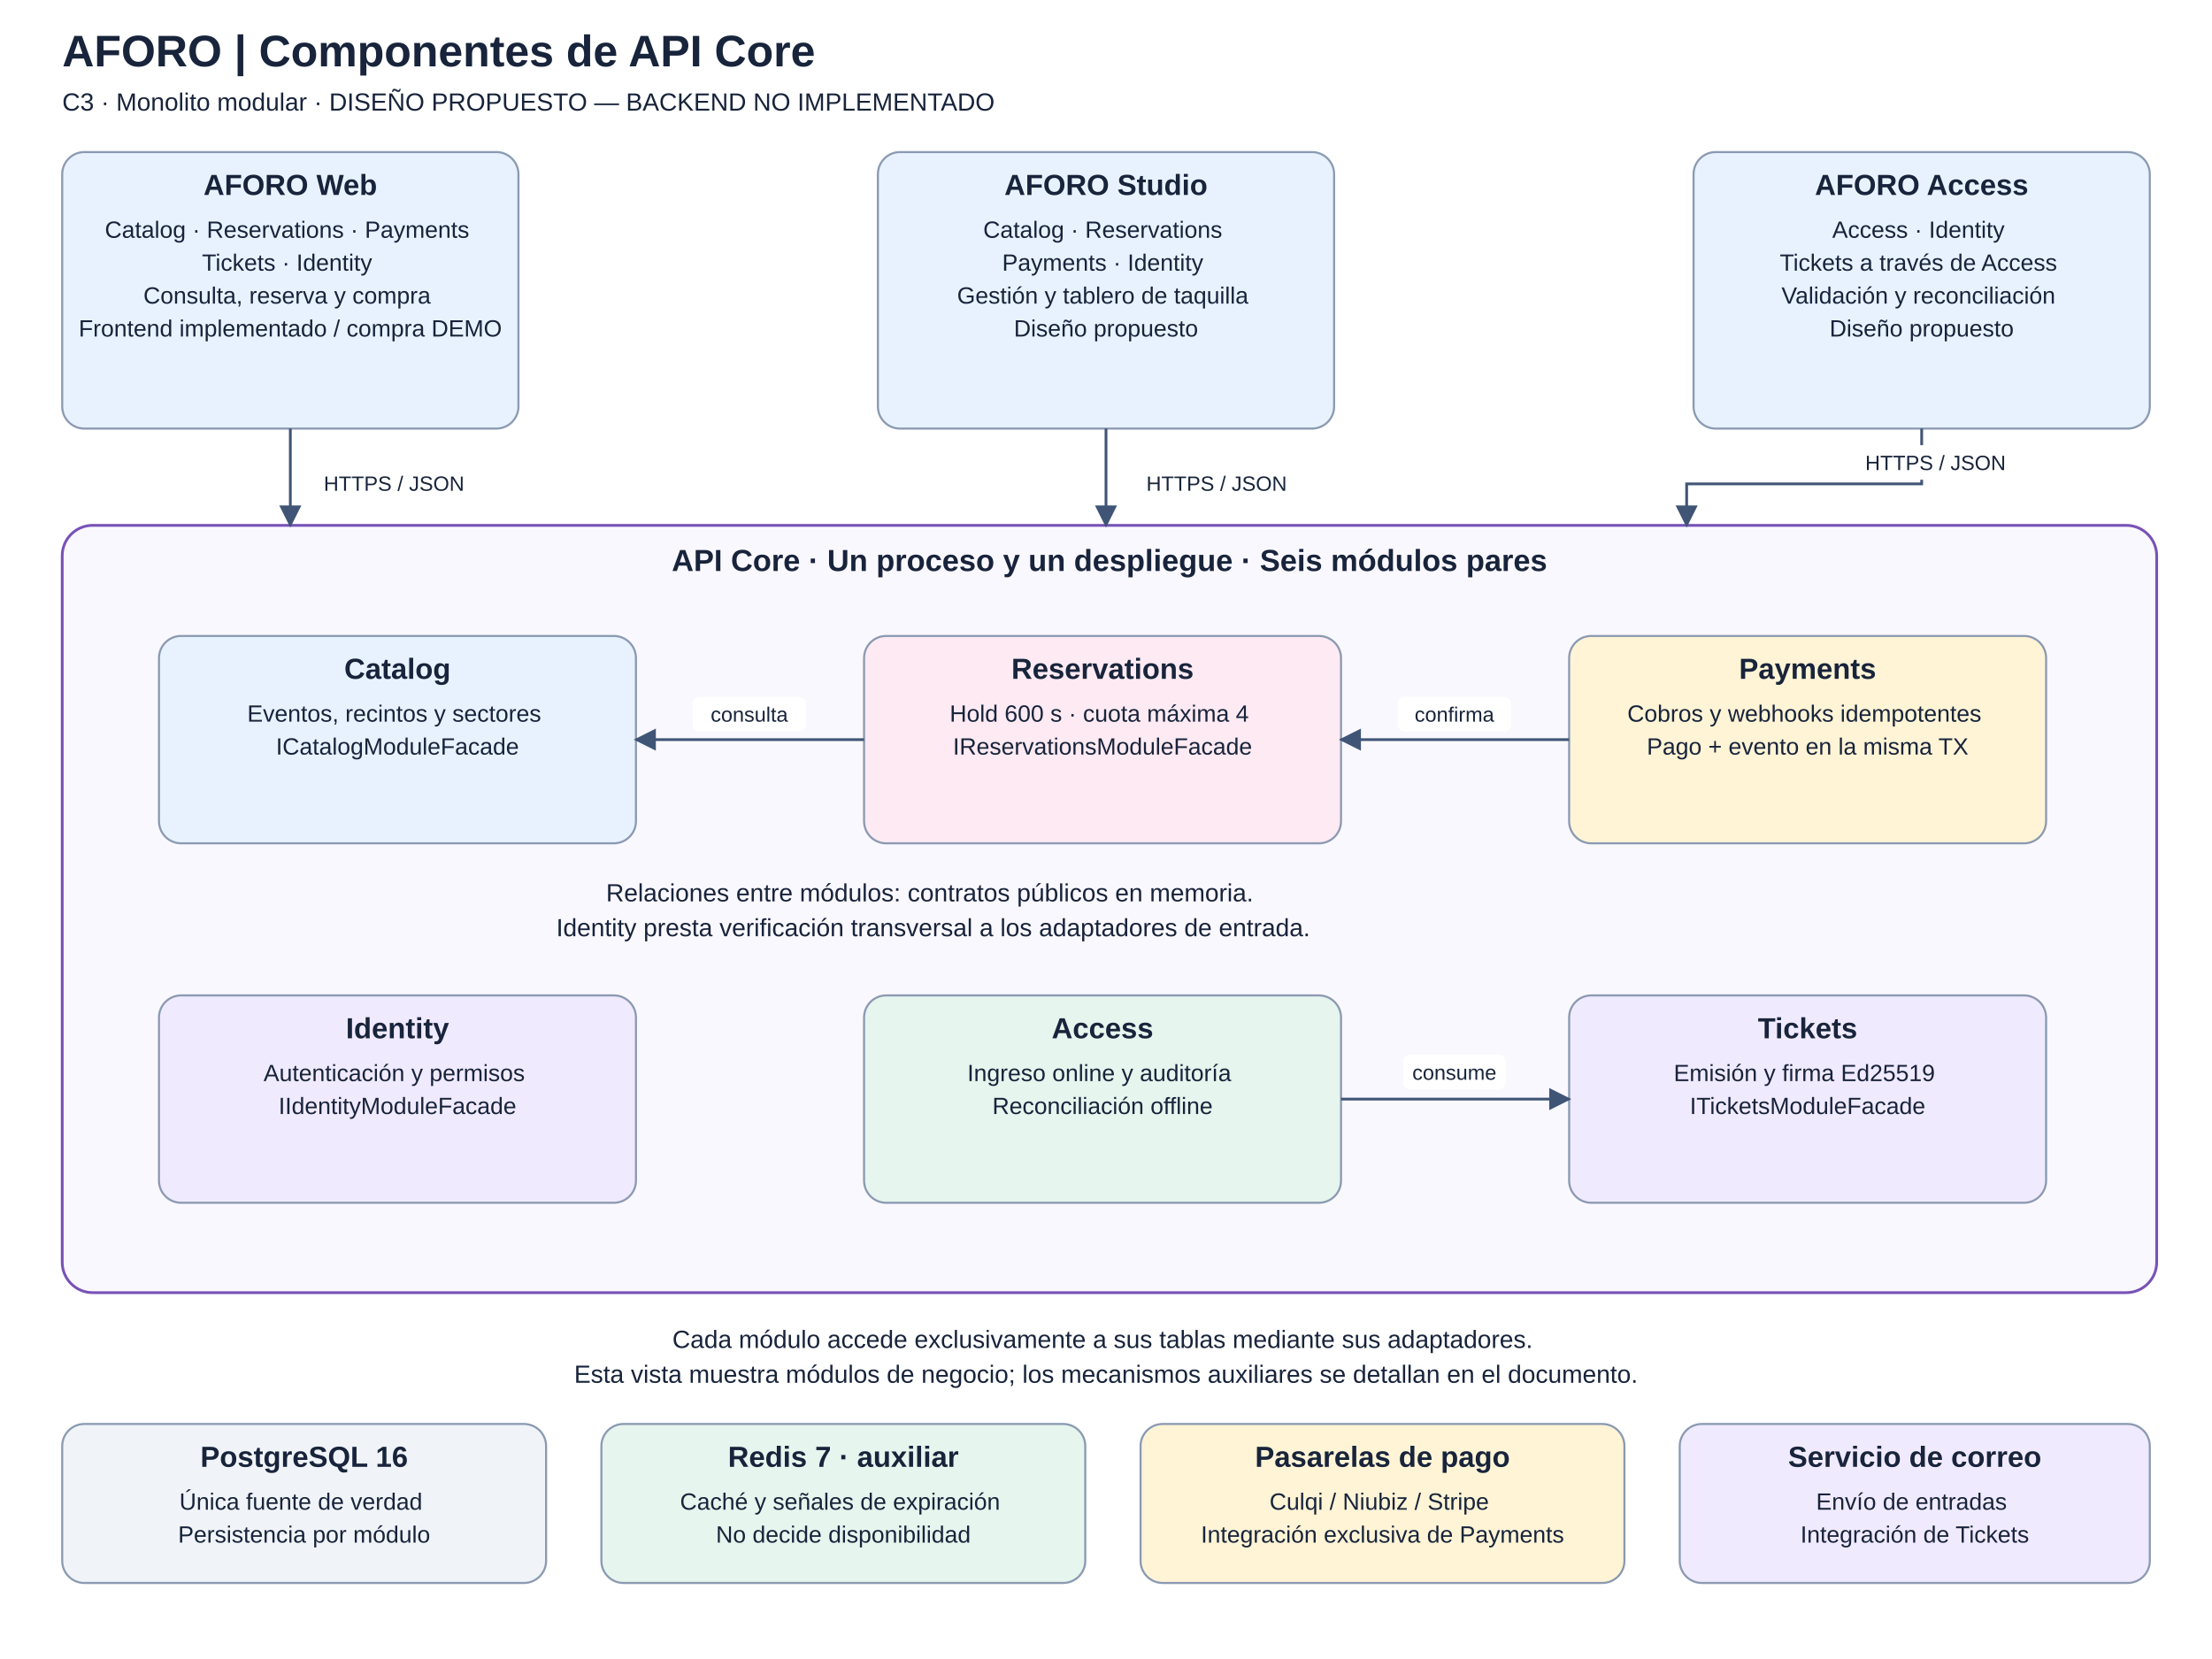
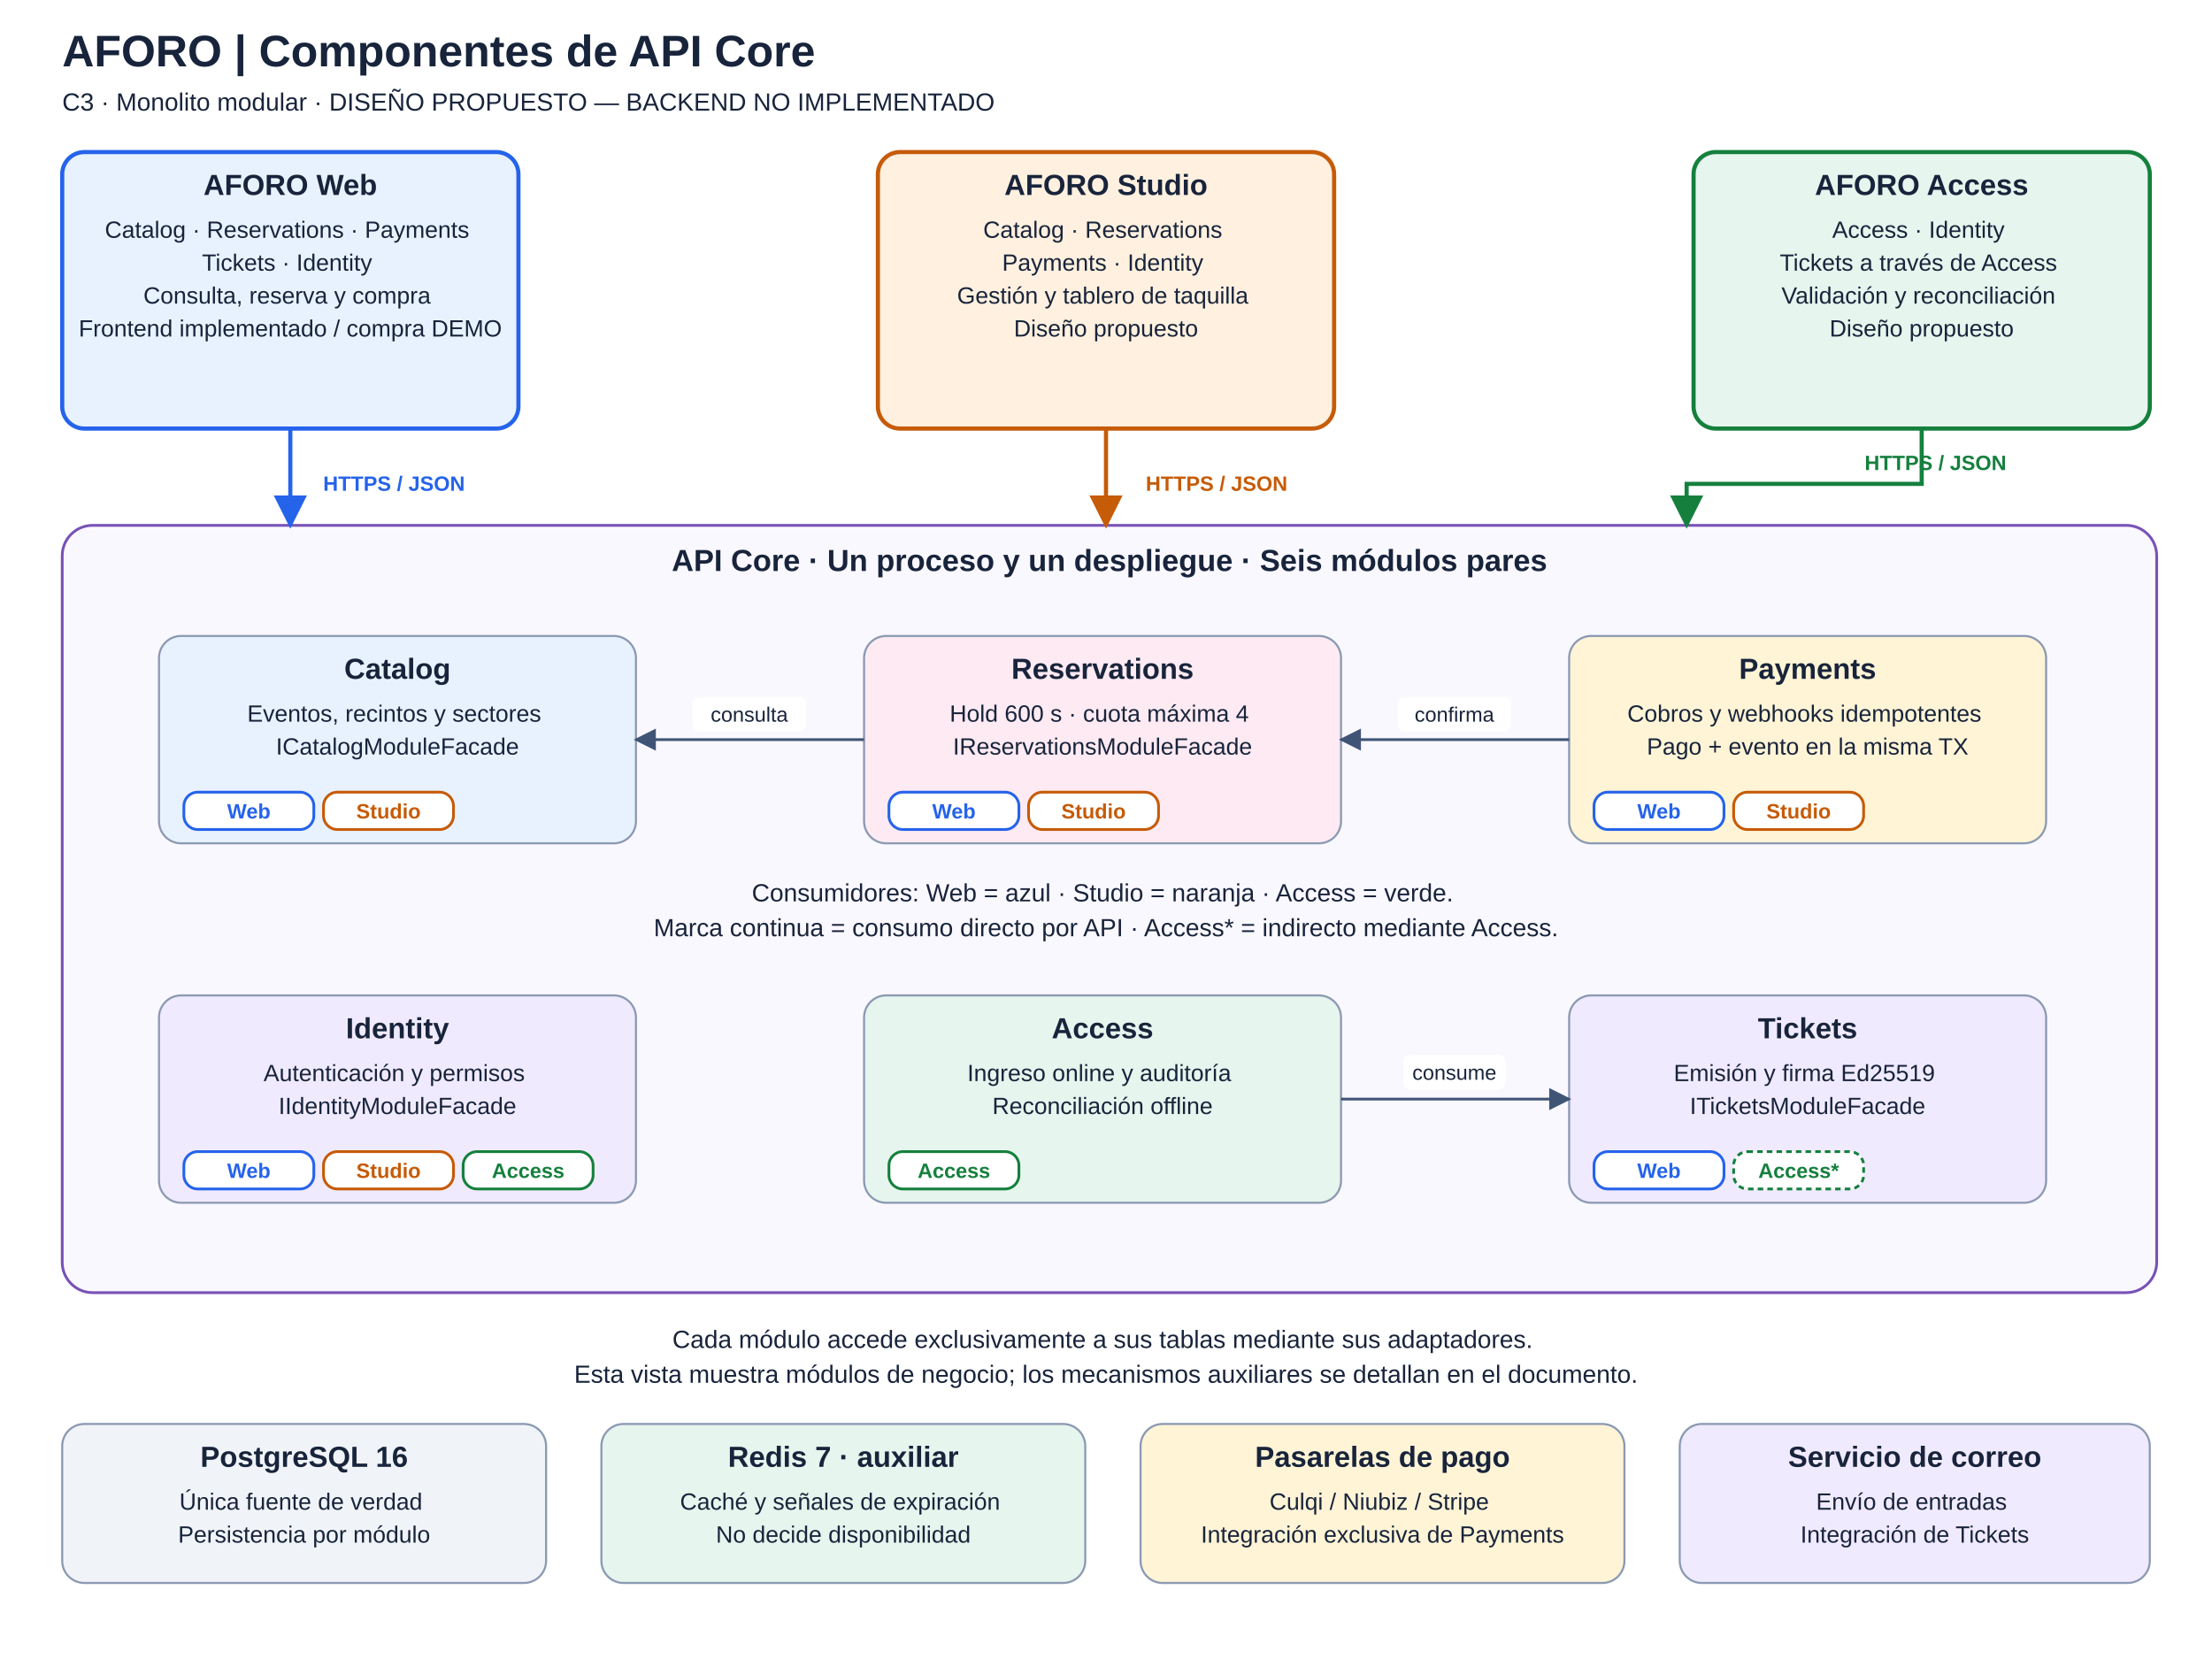
<svg xmlns="http://www.w3.org/2000/svg" width="1600" height="1200" viewBox="0 0 1600 1200" role="img" aria-labelledby="title desc">
  <defs>
    <marker id="arrow" viewBox="0 0 10 10" refX="9" refY="5" markerWidth="8" markerHeight="8" orient="auto">
      <path d="M0 0 L10 5 L0 10 Z" fill="#405576" />
    </marker>
    <marker id="realization" viewBox="0 0 12 12" refX="11" refY="6" markerWidth="10" markerHeight="10" orient="auto">
      <path d="M1 1 L11 6 L1 11 Z" fill="white" stroke="#405576" />
    </marker>
  </defs>
  <rect width="1600" height="1200" fill="white" />
  <text x="45" y="48" text-anchor="start" font-family="Arial, sans-serif" font-size="32" font-weight="700" fill="#18243b">
    <tspan x="45" dy="0">AFORO | Componentes de API Core</tspan>
  </text>
  <text x="45" y="80" text-anchor="start" font-family="Arial, sans-serif" font-size="18" font-weight="400" fill="#18243b">
    <tspan x="45" dy="0">C3 · Monolito modular · DISEÑO PROPUESTO — BACKEND NO IMPLEMENTADO</tspan>
  </text>
  <rect x="45" y="110" width="330" height="200" rx="16" fill="#e8f2ff" stroke="#8b9ab2" stroke-width="1.5" />
  <text x="210" y="141" text-anchor="middle" font-family="Arial, sans-serif" font-size="21" font-weight="700" fill="#18243b">
    <tspan x="210" dy="0">AFORO Web</tspan>
  </text>
  <text x="210" y="172" text-anchor="middle" font-family="Arial, sans-serif" font-size="17" font-weight="400" fill="#18243b">
    <tspan x="210" dy="0">Catalog · Reservations · Payments</tspan>
    <tspan x="210" dy="23.8">Tickets · Identity</tspan>
    <tspan x="210" dy="23.8">Consulta, reserva y compra</tspan>
    <tspan x="210" dy="23.8">Frontend implementado / compra DEMO</tspan>
  </text>
-   <rect x="635" y="110" width="330" height="200" rx="16" fill="#e8f2ff" stroke="#8b9ab2" stroke-width="1.5" />
+   <rect x="635" y="110" width="330" height="200" rx="16" fill="#fff0df" stroke="#8b9ab2" stroke-width="1.5" />
  <text x="800" y="141" text-anchor="middle" font-family="Arial, sans-serif" font-size="21" font-weight="700" fill="#18243b">
    <tspan x="800" dy="0">AFORO Studio</tspan>
  </text>
  <text x="800" y="172" text-anchor="middle" font-family="Arial, sans-serif" font-size="17" font-weight="400" fill="#18243b">
    <tspan x="800" dy="0">Catalog · Reservations</tspan>
    <tspan x="800" dy="23.8">Payments · Identity</tspan>
    <tspan x="800" dy="23.8">Gestión y tablero de taquilla</tspan>
    <tspan x="800" dy="23.8">Diseño propuesto</tspan>
  </text>
-   <rect x="1225" y="110" width="330" height="200" rx="16" fill="#e8f2ff" stroke="#8b9ab2" stroke-width="1.5" />
+   <rect x="1225" y="110" width="330" height="200" rx="16" fill="#e6f5ed" stroke="#8b9ab2" stroke-width="1.5" />
  <text x="1390" y="141" text-anchor="middle" font-family="Arial, sans-serif" font-size="21" font-weight="700" fill="#18243b">
    <tspan x="1390" dy="0">AFORO Access</tspan>
  </text>
  <text x="1390" y="172" text-anchor="middle" font-family="Arial, sans-serif" font-size="17" font-weight="400" fill="#18243b">
    <tspan x="1390" dy="0">Access · Identity</tspan>
    <tspan x="1390" dy="23.8">Tickets a través de Access</tspan>
    <tspan x="1390" dy="23.8">Validación y reconciliación</tspan>
    <tspan x="1390" dy="23.8">Diseño propuesto</tspan>
  </text>
+   <rect x="45" y="110" width="330" height="200" rx="16" fill="none" stroke="#2563eb" stroke-width="3" />
+   <rect x="635" y="110" width="330" height="200" rx="16" fill="none" stroke="#c65b08" stroke-width="3" />
+   <rect x="1225" y="110" width="330" height="200" rx="16" fill="none" stroke="#15803d" stroke-width="3" />
  <rect x="45" y="380" width="1515" height="555" rx="22" fill="#faf8ff" stroke="#7852b7" stroke-width="2" />
  <text x="802.5" y="413" text-anchor="middle" font-family="Arial, sans-serif" font-size="22" font-weight="700" fill="#18243b">
    <tspan x="802.5" dy="0">API Core · Un proceso y un despliegue · Seis módulos pares</tspan>
  </text>
  <rect x="115" y="460" width="345" height="150" rx="16" fill="#e8f2ff" stroke="#8b9ab2" stroke-width="1.5" />
  <text x="287.5" y="491" text-anchor="middle" font-family="Arial, sans-serif" font-size="21" font-weight="700" fill="#18243b">
    <tspan x="287.5" dy="0">Catalog</tspan>
  </text>
  <text x="287.5" y="522" text-anchor="middle" font-family="Arial, sans-serif" font-size="17" font-weight="400" fill="#18243b">
    <tspan x="287.5" dy="0">Eventos, recintos y sectores</tspan>
    <tspan x="287.5" dy="23.8">ICatalogModuleFacade</tspan>
  </text>
  <rect x="625" y="460" width="345" height="150" rx="16" fill="#fdeaf2" stroke="#8b9ab2" stroke-width="1.5" />
  <text x="797.5" y="491" text-anchor="middle" font-family="Arial, sans-serif" font-size="21" font-weight="700" fill="#18243b">
    <tspan x="797.5" dy="0">Reservations</tspan>
  </text>
  <text x="797.5" y="522" text-anchor="middle" font-family="Arial, sans-serif" font-size="17" font-weight="400" fill="#18243b">
    <tspan x="797.5" dy="0">Hold 600 s · cuota máxima 4</tspan>
    <tspan x="797.5" dy="23.8">IReservationsModuleFacade</tspan>
  </text>
  <rect x="1135" y="460" width="345" height="150" rx="16" fill="#fff4d6" stroke="#8b9ab2" stroke-width="1.5" />
  <text x="1307.5" y="491" text-anchor="middle" font-family="Arial, sans-serif" font-size="21" font-weight="700" fill="#18243b">
    <tspan x="1307.5" dy="0">Payments</tspan>
  </text>
  <text x="1307.5" y="522" text-anchor="middle" font-family="Arial, sans-serif" font-size="17" font-weight="400" fill="#18243b">
    <tspan x="1307.5" dy="0">Cobros y webhooks idempotentes</tspan>
    <tspan x="1307.5" dy="23.8">Pago + evento en la misma TX</tspan>
  </text>
  <rect x="115" y="720" width="345" height="150" rx="16" fill="#f0eaff" stroke="#8b9ab2" stroke-width="1.5" />
  <text x="287.5" y="751" text-anchor="middle" font-family="Arial, sans-serif" font-size="21" font-weight="700" fill="#18243b">
    <tspan x="287.5" dy="0">Identity</tspan>
  </text>
  <text x="287.5" y="782" text-anchor="middle" font-family="Arial, sans-serif" font-size="17" font-weight="400" fill="#18243b">
    <tspan x="287.5" dy="0">Autenticación y permisos</tspan>
    <tspan x="287.5" dy="23.8">IIdentityModuleFacade</tspan>
  </text>
  <rect x="625" y="720" width="345" height="150" rx="16" fill="#e6f5ed" stroke="#8b9ab2" stroke-width="1.5" />
  <text x="797.5" y="751" text-anchor="middle" font-family="Arial, sans-serif" font-size="21" font-weight="700" fill="#18243b">
    <tspan x="797.5" dy="0">Access</tspan>
  </text>
  <text x="797.5" y="782" text-anchor="middle" font-family="Arial, sans-serif" font-size="17" font-weight="400" fill="#18243b">
    <tspan x="797.5" dy="0">Ingreso online y auditoría</tspan>
    <tspan x="797.5" dy="23.8">Reconciliación offline</tspan>
  </text>
  <rect x="1135" y="720" width="345" height="150" rx="16" fill="#f0eaff" stroke="#8b9ab2" stroke-width="1.5" />
  <text x="1307.5" y="751" text-anchor="middle" font-family="Arial, sans-serif" font-size="21" font-weight="700" fill="#18243b">
    <tspan x="1307.5" dy="0">Tickets</tspan>
  </text>
  <text x="1307.5" y="782" text-anchor="middle" font-family="Arial, sans-serif" font-size="17" font-weight="400" fill="#18243b">
    <tspan x="1307.5" dy="0">Emisión y firma Ed25519</tspan>
    <tspan x="1307.5" dy="23.8">ITicketsModuleFacade</tspan>
+   </text>
+   <rect x="133" y="573" width="94" height="27" rx="10" fill="white" stroke="#2563eb" stroke-width="2" />
+   <text x="180" y="592" text-anchor="middle" font-family="Arial, sans-serif" font-size="15" font-weight="700" fill="#2563eb">
+     <tspan x="180" dy="0">Web</tspan>
+   </text>
+   <rect x="234" y="573" width="94" height="27" rx="10" fill="white" stroke="#c65b08" stroke-width="2" />
+   <text x="281" y="592" text-anchor="middle" font-family="Arial, sans-serif" font-size="15" font-weight="700" fill="#c65b08">
+     <tspan x="281" dy="0">Studio</tspan>
+   </text>
+   <rect x="643" y="573" width="94" height="27" rx="10" fill="white" stroke="#2563eb" stroke-width="2" />
+   <text x="690" y="592" text-anchor="middle" font-family="Arial, sans-serif" font-size="15" font-weight="700" fill="#2563eb">
+     <tspan x="690" dy="0">Web</tspan>
+   </text>
+   <rect x="744" y="573" width="94" height="27" rx="10" fill="white" stroke="#c65b08" stroke-width="2" />
+   <text x="791" y="592" text-anchor="middle" font-family="Arial, sans-serif" font-size="15" font-weight="700" fill="#c65b08">
+     <tspan x="791" dy="0">Studio</tspan>
+   </text>
+   <rect x="1153" y="573" width="94" height="27" rx="10" fill="white" stroke="#2563eb" stroke-width="2" />
+   <text x="1200" y="592" text-anchor="middle" font-family="Arial, sans-serif" font-size="15" font-weight="700" fill="#2563eb">
+     <tspan x="1200" dy="0">Web</tspan>
+   </text>
+   <rect x="1254" y="573" width="94" height="27" rx="10" fill="white" stroke="#c65b08" stroke-width="2" />
+   <text x="1301" y="592" text-anchor="middle" font-family="Arial, sans-serif" font-size="15" font-weight="700" fill="#c65b08">
+     <tspan x="1301" dy="0">Studio</tspan>
+   </text>
+   <rect x="133" y="833" width="94" height="27" rx="10" fill="white" stroke="#2563eb" stroke-width="2" />
+   <text x="180" y="852" text-anchor="middle" font-family="Arial, sans-serif" font-size="15" font-weight="700" fill="#2563eb">
+     <tspan x="180" dy="0">Web</tspan>
+   </text>
+   <rect x="234" y="833" width="94" height="27" rx="10" fill="white" stroke="#c65b08" stroke-width="2" />
+   <text x="281" y="852" text-anchor="middle" font-family="Arial, sans-serif" font-size="15" font-weight="700" fill="#c65b08">
+     <tspan x="281" dy="0">Studio</tspan>
+   </text>
+   <rect x="335" y="833" width="94" height="27" rx="10" fill="white" stroke="#15803d" stroke-width="2" />
+   <text x="382" y="852" text-anchor="middle" font-family="Arial, sans-serif" font-size="15" font-weight="700" fill="#15803d">
+     <tspan x="382" dy="0">Access</tspan>
+   </text>
+   <rect x="643" y="833" width="94" height="27" rx="10" fill="white" stroke="#15803d" stroke-width="2" />
+   <text x="690" y="852" text-anchor="middle" font-family="Arial, sans-serif" font-size="15" font-weight="700" fill="#15803d">
+     <tspan x="690" dy="0">Access</tspan>
+   </text>
+   <rect x="1153" y="833" width="94" height="27" rx="10" fill="white" stroke="#2563eb" stroke-width="2" />
+   <text x="1200" y="852" text-anchor="middle" font-family="Arial, sans-serif" font-size="15" font-weight="700" fill="#2563eb">
+     <tspan x="1200" dy="0">Web</tspan>
+   </text>
+   <rect x="1254" y="833" width="94" height="27" rx="10" fill="white" stroke="#15803d" stroke-width="2" stroke-dasharray="4 3" />
+   <text x="1301" y="852" text-anchor="middle" font-family="Arial, sans-serif" font-size="15" font-weight="700" fill="#15803d">
+     <tspan x="1301" dy="0">Access*</tspan>
  </text>
  <polyline points="625,535 460,535" fill="none" stroke="#405576" stroke-width="2" marker-end="url(#arrow)" />
  <rect x="501" y="504" width="82" height="25" rx="5" fill="white" />
  <text x="542" y="522" text-anchor="middle" font-family="Arial, sans-serif" font-size="15" font-weight="400" fill="#18243b">
    <tspan x="542" dy="0">consulta</tspan>
  </text>
  <polyline points="1135,535 970,535" fill="none" stroke="#405576" stroke-width="2" marker-end="url(#arrow)" />
  <rect x="1011" y="504" width="82" height="25" rx="5" fill="white" />
  <text x="1052" y="522" text-anchor="middle" font-family="Arial, sans-serif" font-size="15" font-weight="400" fill="#18243b">
    <tspan x="1052" dy="0">confirma</tspan>
  </text>
  <polyline points="970,795 1135,795" fill="none" stroke="#405576" stroke-width="2" marker-end="url(#arrow)" />
  <rect x="1015" y="763" width="74" height="25" rx="5" fill="white" />
  <text x="1052" y="781" text-anchor="middle" font-family="Arial, sans-serif" font-size="15" font-weight="400" fill="#18243b">
    <tspan x="1052" dy="0">consume</tspan>
  </text>
-   <polyline points="210,310 210,380" fill="none" stroke="#405576" stroke-width="2" marker-end="url(#arrow)" />
-   <rect x="228" y="337" width="114" height="25" rx="5" fill="white" />
-   <text x="285" y="355" text-anchor="middle" font-family="Arial, sans-serif" font-size="15" font-weight="400" fill="#18243b">
+   <defs>
+     <marker id="entry-Web" viewBox="0 0 10 10" refX="9" refY="5" markerWidth="8" markerHeight="8" orient="auto">
+       <path d="M0 0 L10 5 L0 10 Z" fill="#2563eb" />
+     </marker>
+   </defs>
+   <polyline points="210,310 210,380" fill="none" stroke="#2563eb" stroke-width="3" marker-end="url(#entry-Web)" />
+   <text x="285" y="355" text-anchor="middle" font-family="Arial, sans-serif" font-size="15" font-weight="700" fill="#2563eb">
    <tspan x="285" dy="0">HTTPS / JSON</tspan>
  </text>
-   <polyline points="800,310 800,380" fill="none" stroke="#405576" stroke-width="2" marker-end="url(#arrow)" />
-   <rect x="823" y="337" width="114" height="25" rx="5" fill="white" />
-   <text x="880" y="355" text-anchor="middle" font-family="Arial, sans-serif" font-size="15" font-weight="400" fill="#18243b">
+   <defs>
+     <marker id="entry-Studio" viewBox="0 0 10 10" refX="9" refY="5" markerWidth="8" markerHeight="8" orient="auto">
+       <path d="M0 0 L10 5 L0 10 Z" fill="#c65b08" />
+     </marker>
+   </defs>
+   <polyline points="800,310 800,380" fill="none" stroke="#c65b08" stroke-width="3" marker-end="url(#entry-Studio)" />
+   <text x="880" y="355" text-anchor="middle" font-family="Arial, sans-serif" font-size="15" font-weight="700" fill="#c65b08">
    <tspan x="880" dy="0">HTTPS / JSON</tspan>
  </text>
-   <polyline points="1390,310 1390,350 1220,350 1220,380" fill="none" stroke="#405576" stroke-width="2" marker-end="url(#arrow)" />
-   <rect x="1343" y="322" width="114" height="25" rx="5" fill="white" />
-   <text x="1400" y="340" text-anchor="middle" font-family="Arial, sans-serif" font-size="15" font-weight="400" fill="#18243b">
+   <defs>
+     <marker id="entry-Access" viewBox="0 0 10 10" refX="9" refY="5" markerWidth="8" markerHeight="8" orient="auto">
+       <path d="M0 0 L10 5 L0 10 Z" fill="#15803d" />
+     </marker>
+   </defs>
+   <polyline points="1390,310 1390,350 1220,350 1220,380" fill="none" stroke="#15803d" stroke-width="3" marker-end="url(#entry-Access)" />
+   <text x="1400" y="340" text-anchor="middle" font-family="Arial, sans-serif" font-size="15" font-weight="700" fill="#15803d">
    <tspan x="1400" dy="0">HTTPS / JSON</tspan>
  </text>
-   <text x="675" y="652" text-anchor="middle" font-family="Arial, sans-serif" font-size="18" font-weight="400" fill="#18243b">
-     <tspan x="675" dy="0">Relaciones entre módulos: contratos públicos en memoria.</tspan>
-     <tspan x="675" dy="25.2">Identity presta verificación transversal a los adaptadores de entrada.</tspan>
+   <text x="800" y="652" text-anchor="middle" font-family="Arial, sans-serif" font-size="18" font-weight="400" fill="#18243b">
+     <tspan x="800" dy="0">Consumidores: Web = azul · Studio = naranja · Access = verde.</tspan>
+     <tspan x="800" dy="25.2">Marca continua = consumo directo por API · Access* = indirecto mediante Access.</tspan>
  </text>
  <text x="800" y="975" text-anchor="middle" font-family="Arial, sans-serif" font-size="18" font-weight="400" fill="#18243b">
    <tspan x="800" dy="0">Cada módulo accede exclusivamente a sus tablas mediante sus adaptadores.</tspan>
    <tspan x="800" dy="25.2">Esta vista muestra módulos de negocio; los mecanismos auxiliares se detallan en el documento.</tspan>
  </text>
  <rect x="45" y="1030" width="350" height="115" rx="16" fill="#f0f4f8" stroke="#8b9ab2" stroke-width="1.5" />
  <text x="220" y="1061" text-anchor="middle" font-family="Arial, sans-serif" font-size="21" font-weight="700" fill="#18243b">
    <tspan x="220" dy="0">PostgreSQL 16</tspan>
  </text>
  <text x="220" y="1092" text-anchor="middle" font-family="Arial, sans-serif" font-size="17" font-weight="400" fill="#18243b">
    <tspan x="220" dy="0">Única fuente de verdad</tspan>
    <tspan x="220" dy="23.8">Persistencia por módulo</tspan>
  </text>
  <rect x="435" y="1030" width="350" height="115" rx="16" fill="#e6f5ed" stroke="#8b9ab2" stroke-width="1.5" />
  <text x="610" y="1061" text-anchor="middle" font-family="Arial, sans-serif" font-size="21" font-weight="700" fill="#18243b">
    <tspan x="610" dy="0">Redis 7 · auxiliar</tspan>
  </text>
  <text x="610" y="1092" text-anchor="middle" font-family="Arial, sans-serif" font-size="17" font-weight="400" fill="#18243b">
    <tspan x="610" dy="0">Caché y señales de expiración</tspan>
    <tspan x="610" dy="23.8">No decide disponibilidad</tspan>
  </text>
  <rect x="825" y="1030" width="350" height="115" rx="16" fill="#fff4d6" stroke="#8b9ab2" stroke-width="1.5" />
  <text x="1000" y="1061" text-anchor="middle" font-family="Arial, sans-serif" font-size="21" font-weight="700" fill="#18243b">
    <tspan x="1000" dy="0">Pasarelas de pago</tspan>
  </text>
  <text x="1000" y="1092" text-anchor="middle" font-family="Arial, sans-serif" font-size="17" font-weight="400" fill="#18243b">
    <tspan x="1000" dy="0">Culqi / Niubiz / Stripe</tspan>
    <tspan x="1000" dy="23.8">Integración exclusiva de Payments</tspan>
  </text>
  <rect x="1215" y="1030" width="340" height="115" rx="16" fill="#f0eaff" stroke="#8b9ab2" stroke-width="1.5" />
  <text x="1385" y="1061" text-anchor="middle" font-family="Arial, sans-serif" font-size="21" font-weight="700" fill="#18243b">
    <tspan x="1385" dy="0">Servicio de correo</tspan>
  </text>
  <text x="1385" y="1092" text-anchor="middle" font-family="Arial, sans-serif" font-size="17" font-weight="400" fill="#18243b">
    <tspan x="1385" dy="0">Envío de entradas</tspan>
    <tspan x="1385" dy="23.8">Integración de Tickets</tspan>
  </text>
</svg>
